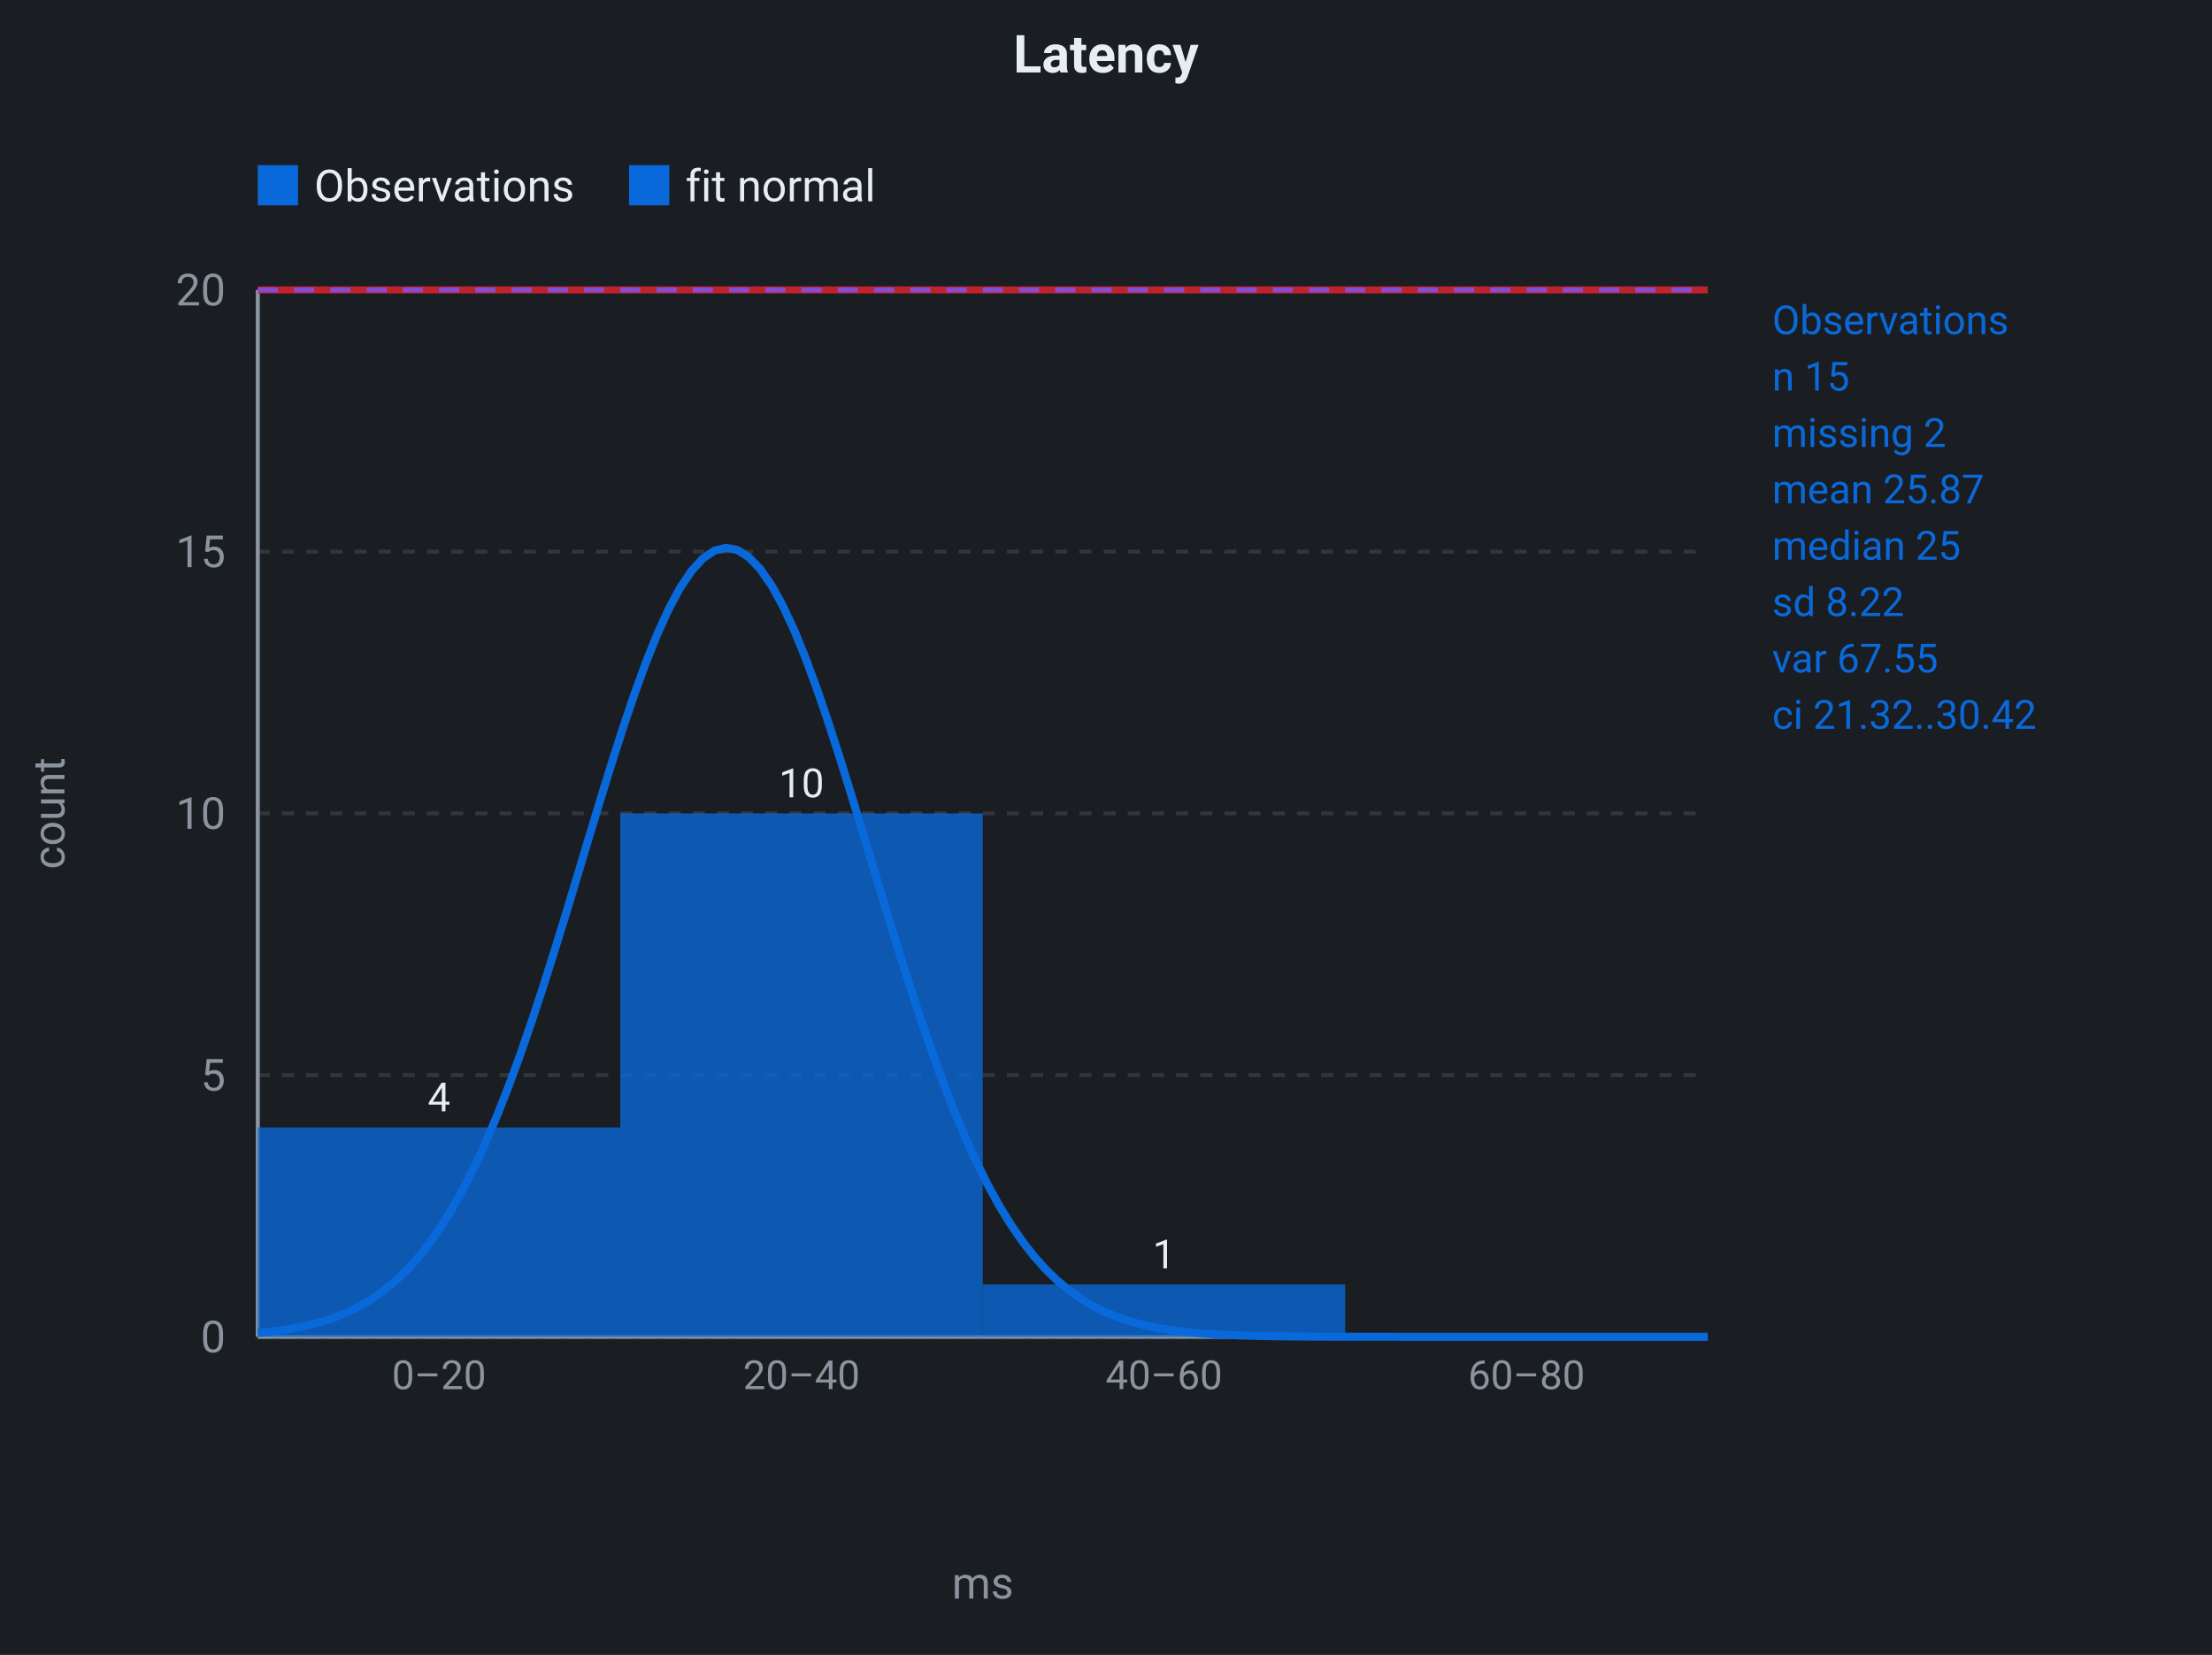
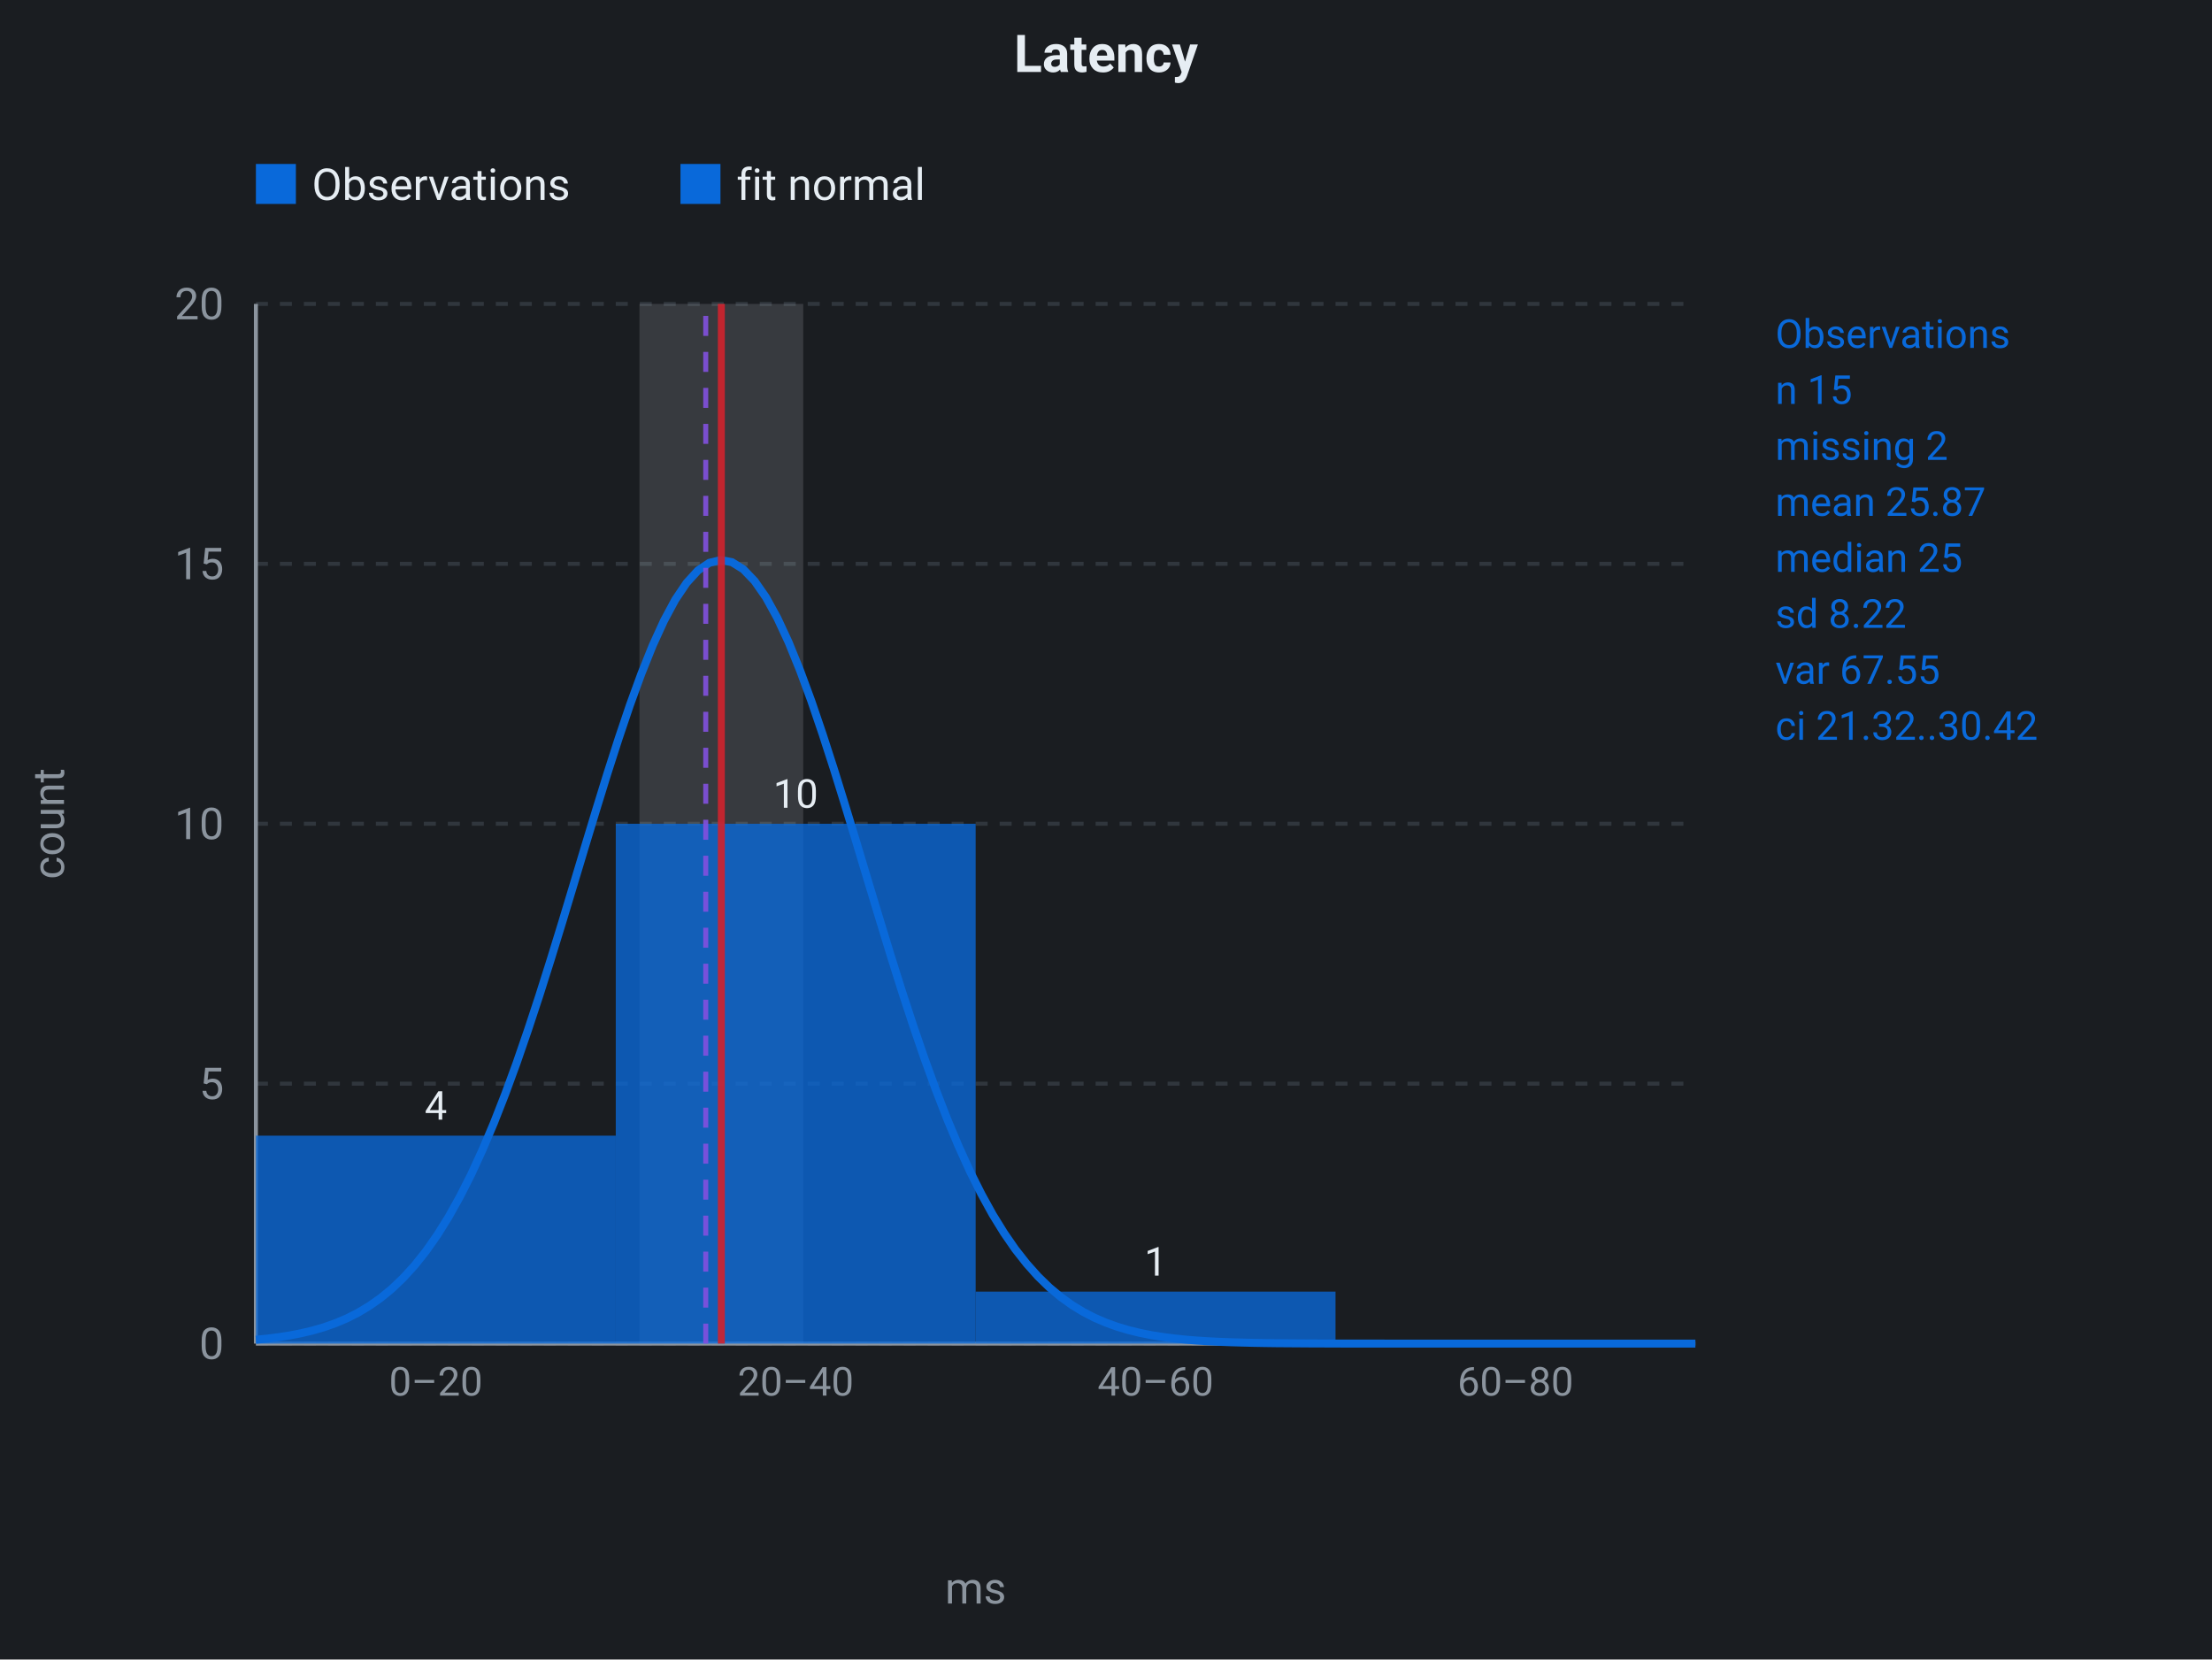
- <svg xmlns="http://www.w3.org/2000/svg" viewBox="0 0 549.2 411" width="549.2" height="411" role="img" font-family="system-ui, -apple-system, &quot;Segoe UI&quot;, Roboto, sans-serif">
-   <rect data-bg="canvas" x="0" y="0" width="549.2" height="411" fill="#1a1d21" />
-   <text x="274.6" y="18" fill="#e6edf3" font-size="13" text-anchor="middle" font-weight="600">Latency</text>
+ <svg xmlns="http://www.w3.org/2000/svg" viewBox="0 0 553.2 415" width="553.2" height="415" role="img" font-family="system-ui, -apple-system, &quot;Segoe UI&quot;, Roboto, sans-serif">
+   <rect data-bg="canvas" x="0" y="0" width="553.2" height="415" fill="#1a1d21" />
+   <text x="276.6" y="18" fill="#e6edf3" font-size="13" text-anchor="middle" font-weight="600">Latency</text>
  <rect x="64" y="41" width="10" height="10" fill="#0969da" />
  <text x="78" y="50" fill="#e6edf3" font-size="11" text-anchor="start">Observations</text>
-   <rect x="156.18" y="41" width="10" height="10" fill="#0969da" />
-   <text x="170.18" y="50" fill="#e6edf3" font-size="11" text-anchor="start">fit normal</text>
-   <line x1="64" y1="332" x2="424" y2="332" stroke="#30363d" stroke-width="1" stroke-dasharray="3 3" />
-   <text x="56" y="335.85" fill="#8b949e" font-size="11" text-anchor="end">0</text>
-   <line x1="64" y1="267" x2="424" y2="267" stroke="#30363d" stroke-width="1" stroke-dasharray="3 3" />
-   <text x="56" y="270.85" fill="#8b949e" font-size="11" text-anchor="end">5</text>
-   <line x1="64" y1="202" x2="424" y2="202" stroke="#30363d" stroke-width="1" stroke-dasharray="3 3" />
-   <text x="56" y="205.85" fill="#8b949e" font-size="11" text-anchor="end">10</text>
-   <line x1="64" y1="137" x2="424" y2="137" stroke="#30363d" stroke-width="1" stroke-dasharray="3 3" />
-   <text x="56" y="140.85" fill="#8b949e" font-size="11" text-anchor="end">15</text>
-   <line x1="64" y1="72" x2="424" y2="72" stroke="#30363d" stroke-width="1" stroke-dasharray="3 3" />
-   <text x="56" y="75.85" fill="#8b949e" font-size="11" text-anchor="end">20</text>
-   <text x="16" y="202" fill="#8b949e" font-size="11" text-anchor="middle" transform="rotate(-90 16 202)">count</text>
-   <line x1="64" y1="72" x2="64" y2="332" stroke="#8b949e" stroke-width="1" />
-   <line x1="64" y1="332" x2="424" y2="332" stroke="#8b949e" stroke-width="1" />
-   <rect x="64" y="72" width="360" height="0" fill="#d0d7de" opacity="0.16" />
-   <rect x="64" y="280" width="90" height="52" fill="#0969da" opacity="0.78" />
-   <text x="109" y="276" fill="#e6edf3" font-size="10" text-anchor="middle">4</text>
-   <rect x="154" y="202" width="90" height="130" fill="#0969da" opacity="0.78" />
-   <text x="199" y="198" fill="#e6edf3" font-size="10" text-anchor="middle">10</text>
-   <rect x="244" y="319" width="90" height="13" fill="#0969da" opacity="0.78" />
-   <text x="289" y="315" fill="#e6edf3" font-size="10" text-anchor="middle">1</text>
-   <text x="109" y="345" fill="#8b949e" font-size="10" text-anchor="middle">0–20</text>
-   <text x="199" y="345" fill="#8b949e" font-size="10" text-anchor="middle">20–40</text>
-   <text x="289" y="345" fill="#8b949e" font-size="10" text-anchor="middle">40–60</text>
-   <text x="379" y="345" fill="#8b949e" font-size="10" text-anchor="middle">60–80</text>
-   <path d="M64 331.03L66.83 330.75L69.67 330.39L72.5 329.95L75.34 329.4L78.17 328.73L81.01 327.91L83.84 326.91L86.68 325.72L89.51 324.29L92.35 322.59L95.18 320.6L98.02 318.27L100.85 315.56L103.69 312.45L106.52 308.89L109.35 304.86L112.19 300.32L115.02 295.25L117.86 289.65L120.69 283.49L123.53 276.79L126.36 269.56L129.2 261.82L132.03 253.61L134.87 245L137.7 236.05L140.54 226.84L143.37 217.47L146.2 208.05L149.04 198.69L151.87 189.53L154.71 180.69L157.54 172.31L160.38 164.52L163.21 157.46L166.05 151.24L168.88 145.97L171.72 141.76L174.55 138.66L177.39 136.75L180.22 136.06L183.06 136.59L185.89 138.35L188.72 141.3L191.56 145.38L194.39 150.52L197.23 156.62L200.06 163.59L202.9 171.29L205.73 179.6L208.57 188.39L211.4 197.52L214.24 206.85L217.07 216.28L219.91 225.66L222.74 234.9L225.57 243.89L228.41 252.55L231.24 260.8L234.08 268.6L236.91 275.9L239.75 282.67L242.58 288.9L245.42 294.57L248.25 299.71L251.09 304.31L253.92 308.41L256.76 312.02L259.59 315.19L262.43 317.95L265.26 320.32L268.09 322.36L270.93 324.09L273.76 325.55L276.6 326.77L279.43 327.79L282.27 328.63L285.1 329.32L287.94 329.89L290.77 330.34L293.61 330.7L296.44 331L299.28 331.23L302.11 331.41L304.94 331.55L307.78 331.66L310.61 331.74L313.45 331.81L316.28 331.86L319.12 331.9L321.95 331.92L324.79 331.94L327.62 331.96L330.46 331.97L333.29 331.98L336.13 331.99L338.96 331.99L341.8 331.99L344.63 331.99L347.46 332L350.3 332L353.13 332L355.97 332L358.8 332L361.64 332L364.47 332L367.31 332L370.14 332L372.98 332L375.81 332L378.65 332L381.48 332L384.31 332L387.15 332L389.98 332L392.82 332L395.65 332L398.49 332L401.32 332L404.16 332L406.99 332L409.83 332L412.66 332L415.5 332L418.33 332L421.17 332L424 332" fill="none" stroke="#0969da" stroke-width="2" />
-   <line x1="64" y1="72" x2="424" y2="72" stroke="#cf222e" stroke-width="1.75" opacity="0.9" />
-   <line x1="64" y1="72" x2="424" y2="72" stroke="#8250df" stroke-width="1.25" stroke-dasharray="5 4" opacity="0.9" />
-   <text x="440" y="83" fill="#0969da" font-size="10" text-anchor="start">Observations</text>
-   <text x="440" y="97" fill="#0969da" font-size="10" text-anchor="start">n 15</text>
-   <text x="440" y="111" fill="#0969da" font-size="10" text-anchor="start">missing 2</text>
-   <text x="440" y="125" fill="#0969da" font-size="10" text-anchor="start">mean 25.87</text>
-   <text x="440" y="139" fill="#0969da" font-size="10" text-anchor="start">median 25</text>
-   <text x="440" y="153" fill="#0969da" font-size="10" text-anchor="start">sd 8.22</text>
-   <text x="440" y="167" fill="#0969da" font-size="10" text-anchor="start">var 67.55</text>
-   <text x="440" y="181" fill="#0969da" font-size="10" text-anchor="start">ci 21.32..30.42</text>
-   <text x="244" y="397" fill="#8b949e" font-size="11" text-anchor="middle">ms</text>
+   <rect x="170.18" y="41" width="10" height="10" fill="#0969da" />
+   <text x="184.18" y="50" fill="#e6edf3" font-size="11" text-anchor="start">fit normal</text>
+   <line x1="64" y1="336" x2="424" y2="336" stroke="#30363d" stroke-width="1" stroke-dasharray="3 3" />
+   <text x="56" y="339.85" fill="#8b949e" font-size="11" text-anchor="end">0</text>
+   <line x1="64" y1="271" x2="424" y2="271" stroke="#30363d" stroke-width="1" stroke-dasharray="3 3" />
+   <text x="56" y="274.85" fill="#8b949e" font-size="11" text-anchor="end">5</text>
+   <line x1="64" y1="206" x2="424" y2="206" stroke="#30363d" stroke-width="1" stroke-dasharray="3 3" />
+   <text x="56" y="209.85" fill="#8b949e" font-size="11" text-anchor="end">10</text>
+   <line x1="64" y1="141" x2="424" y2="141" stroke="#30363d" stroke-width="1" stroke-dasharray="3 3" />
+   <text x="56" y="144.85" fill="#8b949e" font-size="11" text-anchor="end">15</text>
+   <line x1="64" y1="76" x2="424" y2="76" stroke="#30363d" stroke-width="1" stroke-dasharray="3 3" />
+   <text x="56" y="79.85" fill="#8b949e" font-size="11" text-anchor="end">20</text>
+   <text x="16" y="206" fill="#8b949e" font-size="11" text-anchor="middle" transform="rotate(-90 16 206)">count</text>
+   <line x1="64" y1="76" x2="64" y2="336" stroke="#8b949e" stroke-width="1" />
+   <line x1="64" y1="336" x2="424" y2="336" stroke="#8b949e" stroke-width="1" />
+   <rect x="159.92" y="76" width="40.96" height="260" fill="#d0d7de" opacity="0.16" />
+   <rect x="64" y="284" width="90" height="52" fill="#0969da" opacity="0.78" />
+   <text x="109" y="280" fill="#e6edf3" font-size="10" text-anchor="middle">4</text>
+   <rect x="154" y="206" width="90" height="130" fill="#0969da" opacity="0.78" />
+   <text x="199" y="202" fill="#e6edf3" font-size="10" text-anchor="middle">10</text>
+   <rect x="244" y="323" width="90" height="13" fill="#0969da" opacity="0.78" />
+   <text x="289" y="319" fill="#e6edf3" font-size="10" text-anchor="middle">1</text>
+   <text x="109" y="349" fill="#8b949e" font-size="10" text-anchor="middle">0–20</text>
+   <text x="199" y="349" fill="#8b949e" font-size="10" text-anchor="middle">20–40</text>
+   <text x="289" y="349" fill="#8b949e" font-size="10" text-anchor="middle">40–60</text>
+   <text x="379" y="349" fill="#8b949e" font-size="10" text-anchor="middle">60–80</text>
+   <path d="M64 335.03L66.83 334.75L69.67 334.39L72.5 333.95L75.34 333.4L78.17 332.73L81.01 331.91L83.84 330.91L86.68 329.72L89.51 328.29L92.35 326.59L95.18 324.6L98.02 322.27L100.85 319.56L103.69 316.45L106.52 312.89L109.35 308.86L112.19 304.32L115.02 299.25L117.86 293.65L120.69 287.49L123.53 280.79L126.36 273.56L129.2 265.82L132.03 257.61L134.87 249L137.7 240.05L140.54 230.84L143.37 221.47L146.2 212.05L149.04 202.69L151.87 193.53L154.71 184.69L157.54 176.31L160.38 168.52L163.21 161.46L166.05 155.24L168.88 149.97L171.72 145.76L174.55 142.66L177.39 140.75L180.22 140.06L183.06 140.59L185.89 142.35L188.72 145.3L191.56 149.38L194.39 154.52L197.23 160.62L200.06 167.59L202.9 175.29L205.73 183.6L208.57 192.39L211.4 201.52L214.24 210.85L217.07 220.28L219.91 229.66L222.74 238.9L225.57 247.89L228.41 256.55L231.24 264.8L234.08 272.6L236.91 279.9L239.75 286.67L242.58 292.9L245.42 298.57L248.25 303.71L251.09 308.31L253.92 312.41L256.76 316.02L259.59 319.19L262.43 321.95L265.26 324.32L268.09 326.36L270.93 328.09L273.76 329.55L276.6 330.77L279.43 331.79L282.27 332.63L285.1 333.32L287.94 333.89L290.77 334.34L293.61 334.7L296.44 335L299.28 335.23L302.11 335.41L304.94 335.55L307.78 335.66L310.61 335.74L313.45 335.81L316.28 335.86L319.12 335.9L321.95 335.92L324.79 335.94L327.62 335.96L330.46 335.97L333.29 335.98L336.13 335.99L338.96 335.99L341.8 335.99L344.63 335.99L347.46 336L350.3 336L353.13 336L355.97 336L358.8 336L361.64 336L364.47 336L367.31 336L370.14 336L372.98 336L375.81 336L378.65 336L381.48 336L384.31 336L387.15 336L389.98 336L392.82 336L395.65 336L398.49 336L401.32 336L404.16 336L406.99 336L409.83 336L412.66 336L415.5 336L418.33 336L421.17 336L424 336" fill="none" stroke="#0969da" stroke-width="2" />
+   <line x1="180.4" y1="336" x2="180.4" y2="76" stroke="#cf222e" stroke-width="1.75" opacity="0.9" />
+   <line x1="176.5" y1="336" x2="176.5" y2="76" stroke="#8250df" stroke-width="1.25" stroke-dasharray="5 4" opacity="0.9" />
+   <text x="444" y="87" fill="#0969da" font-size="10" text-anchor="start">Observations</text>
+   <text x="444" y="101" fill="#0969da" font-size="10" text-anchor="start">n 15</text>
+   <text x="444" y="115" fill="#0969da" font-size="10" text-anchor="start">missing 2</text>
+   <text x="444" y="129" fill="#0969da" font-size="10" text-anchor="start">mean 25.87</text>
+   <text x="444" y="143" fill="#0969da" font-size="10" text-anchor="start">median 25</text>
+   <text x="444" y="157" fill="#0969da" font-size="10" text-anchor="start">sd 8.22</text>
+   <text x="444" y="171" fill="#0969da" font-size="10" text-anchor="start">var 67.55</text>
+   <text x="444" y="185" fill="#0969da" font-size="10" text-anchor="start">ci 21.32..30.42</text>
+   <text x="244" y="401" fill="#8b949e" font-size="11" text-anchor="middle">ms</text>
</svg>
